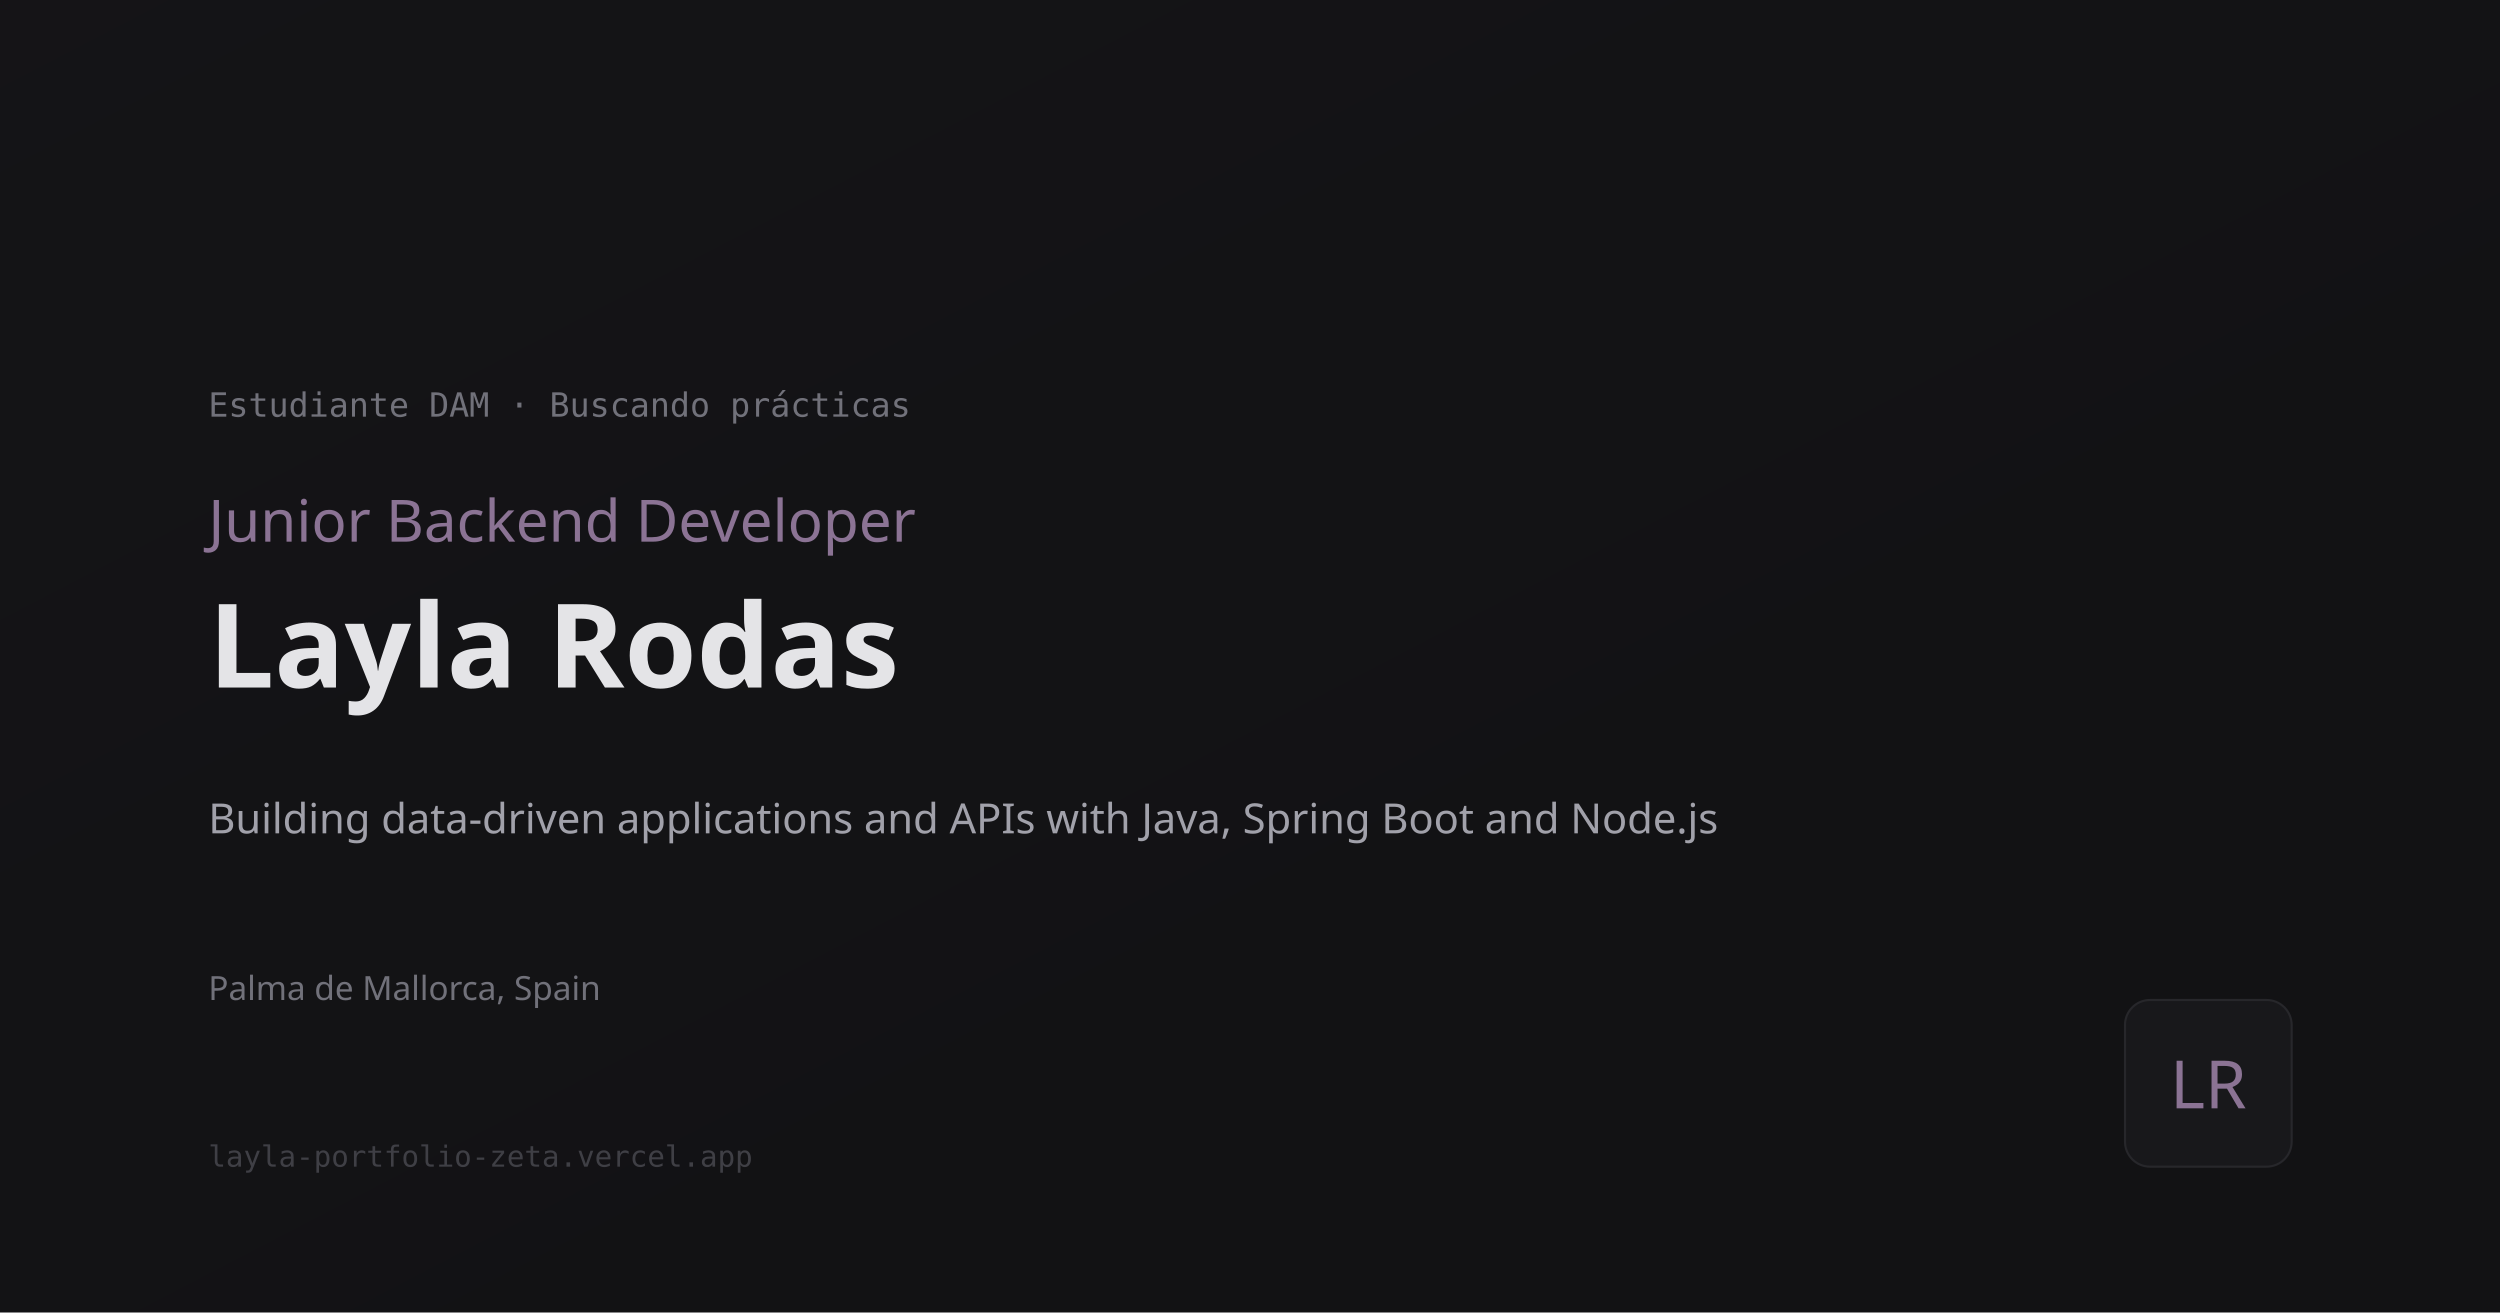
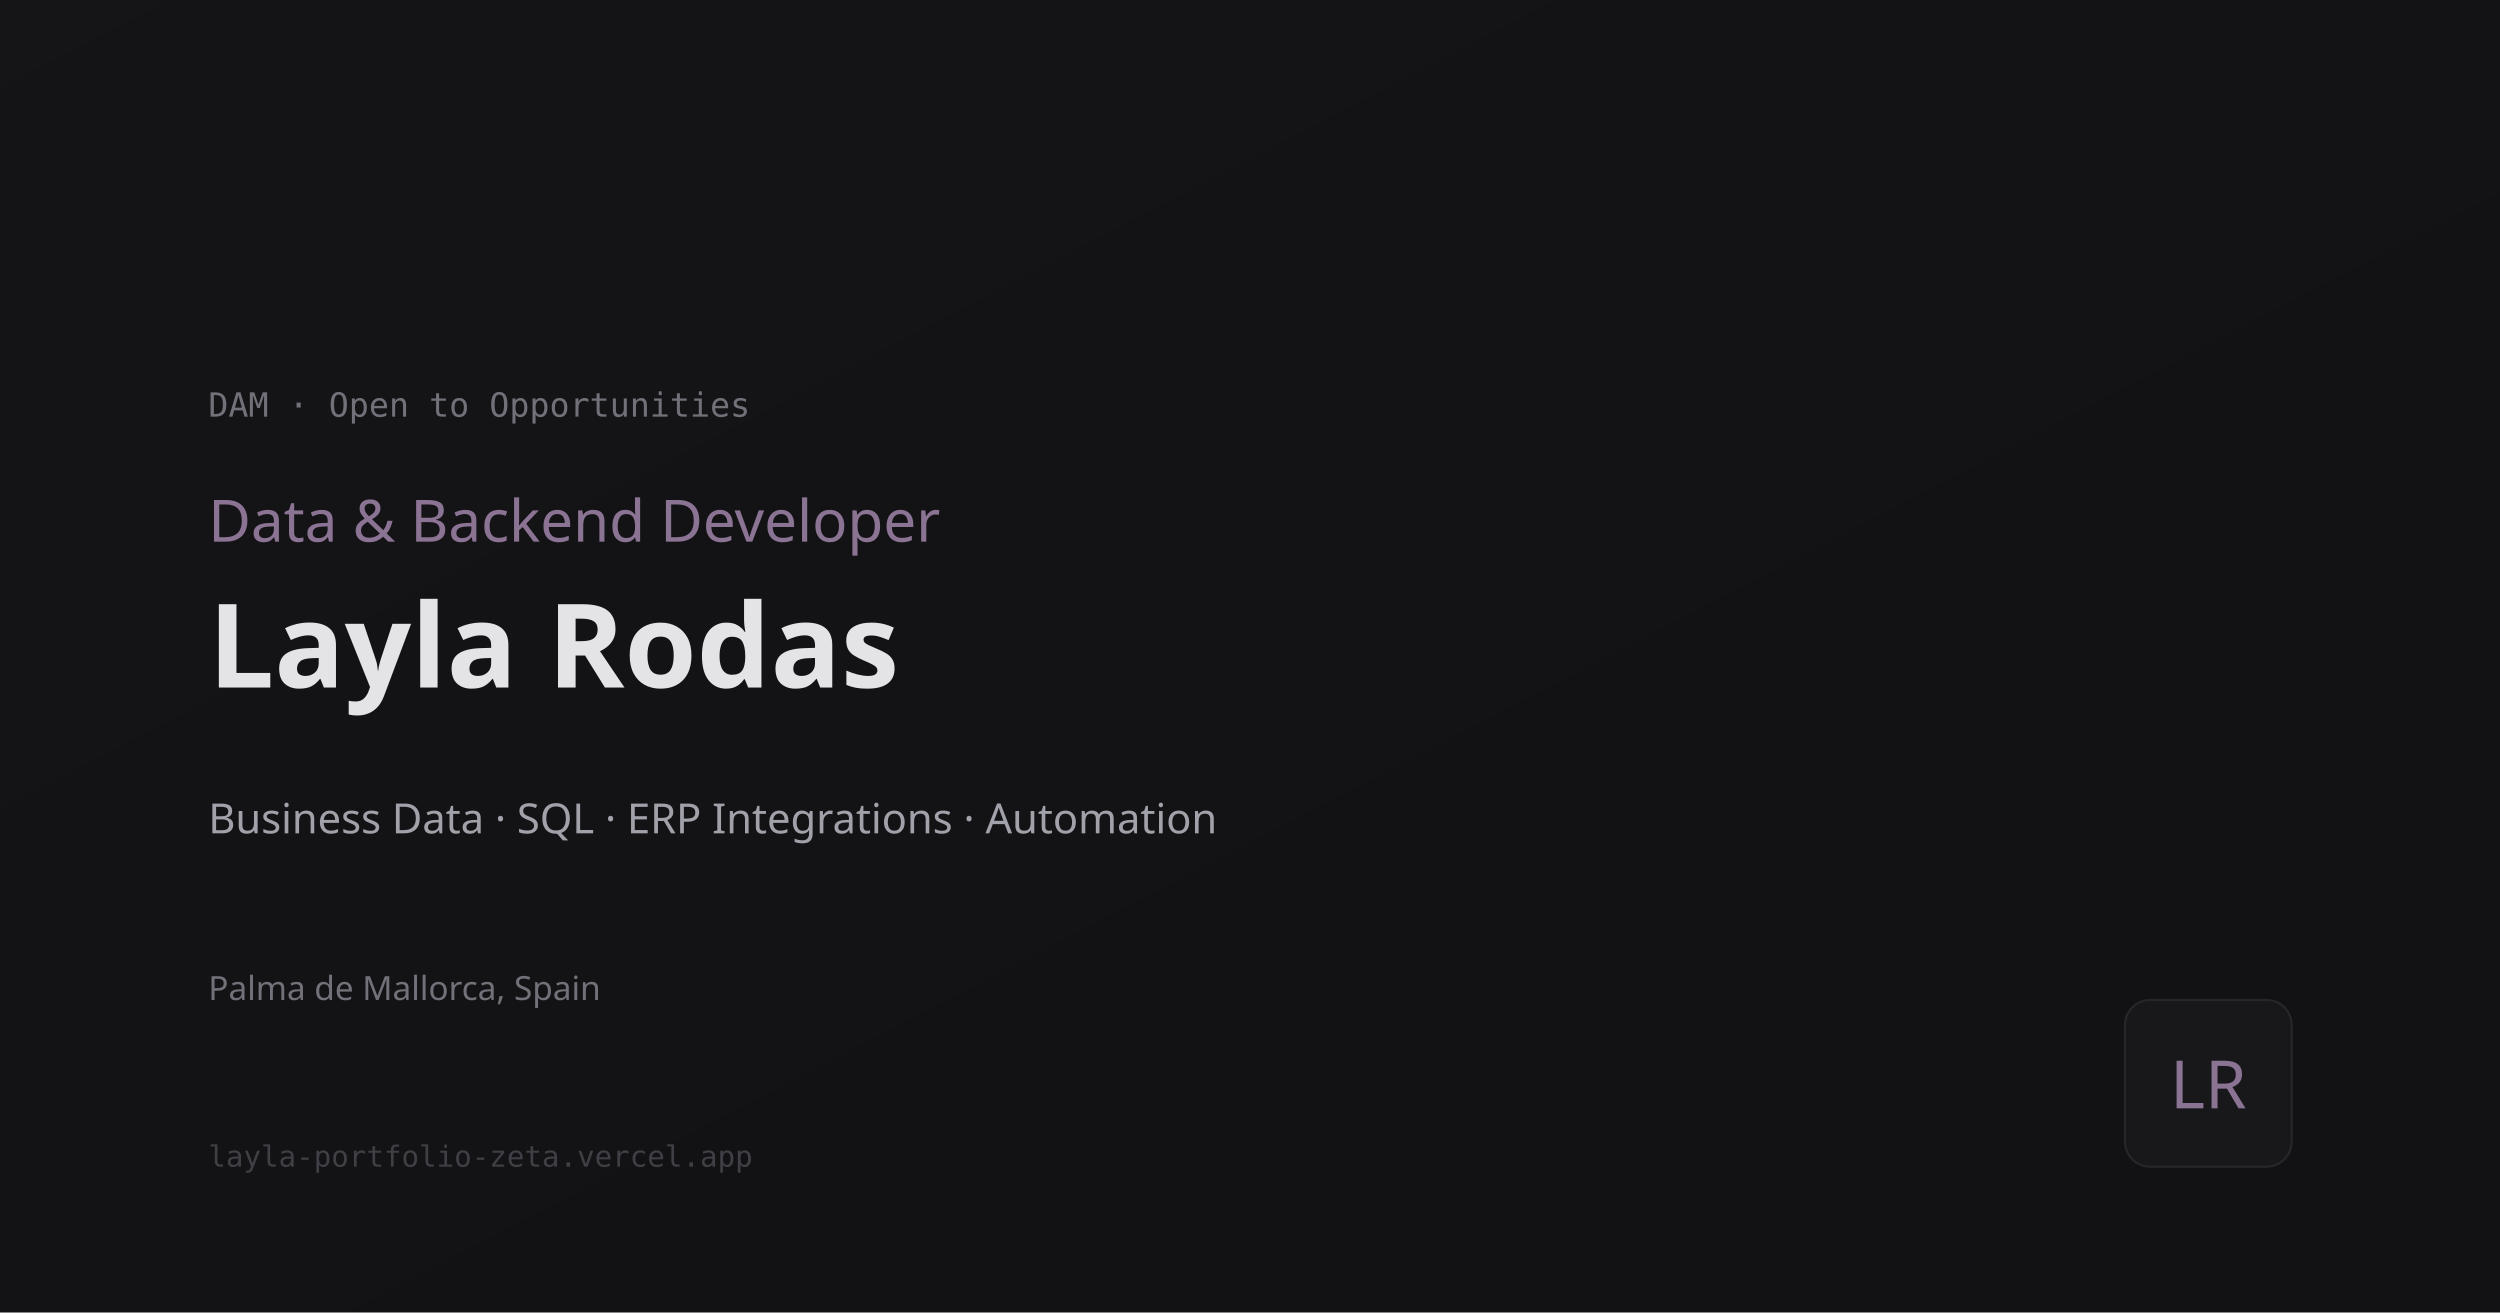
<svg xmlns="http://www.w3.org/2000/svg" width="1200" height="630" viewBox="0 0 1200 630" fill="none">
  <rect width="1200" height="630" fill="#121214" />
  <rect width="1200" height="630" fill="url(#grad)" opacity="0.4" />
  <text x="100" y="200" font-family="ui-monospace, monospace" font-size="16" fill="#71717a">
-     Estudiante DAM · Buscando prácticas
+     DAM · Open to Opportunities
  </text>
  <text x="100" y="260" font-family="system-ui, sans-serif" font-size="28" font-weight="500" fill="#8b7394">
-     Junior Backend Developer
+     Data &amp; Backend Developer
  </text>
  <text x="100" y="330" font-family="system-ui, sans-serif" font-size="56" font-weight="600" fill="#e4e4e7">
    Layla Rodas
  </text>
  <text x="100" y="400" font-family="system-ui, sans-serif" font-size="20" fill="#a1a1aa">
-     Building data-driven applications and APIs with Java, Spring Boot and Node.js
+     Business Data · SQL · ERP Integrations · Automation
  </text>
  <text x="100" y="480" font-family="system-ui, sans-serif" font-size="16" fill="#71717a">
    Palma de Mallorca, Spain
  </text>
  <text x="100" y="560" font-family="ui-monospace, monospace" font-size="14" fill="#3f3f45">
    layla-portfolio-zeta.vercel.app
  </text>
  <rect x="1020" y="480" width="80" height="80" rx="12" fill="#18181b" stroke="#27272b" stroke-width="1" />
  <text x="1060" y="532" font-family="system-ui, sans-serif" font-size="32" font-weight="500" fill="#8b7394" text-anchor="middle">
    LR
  </text>
  <defs>
    <linearGradient id="grad" x1="0%" y1="0%" x2="100%" y2="100%">
      <stop offset="0%" style="stop-color:#8b7394;stop-opacity:0.05" />
      <stop offset="100%" style="stop-color:#121214;stop-opacity:0" />
    </linearGradient>
  </defs>
</svg>
